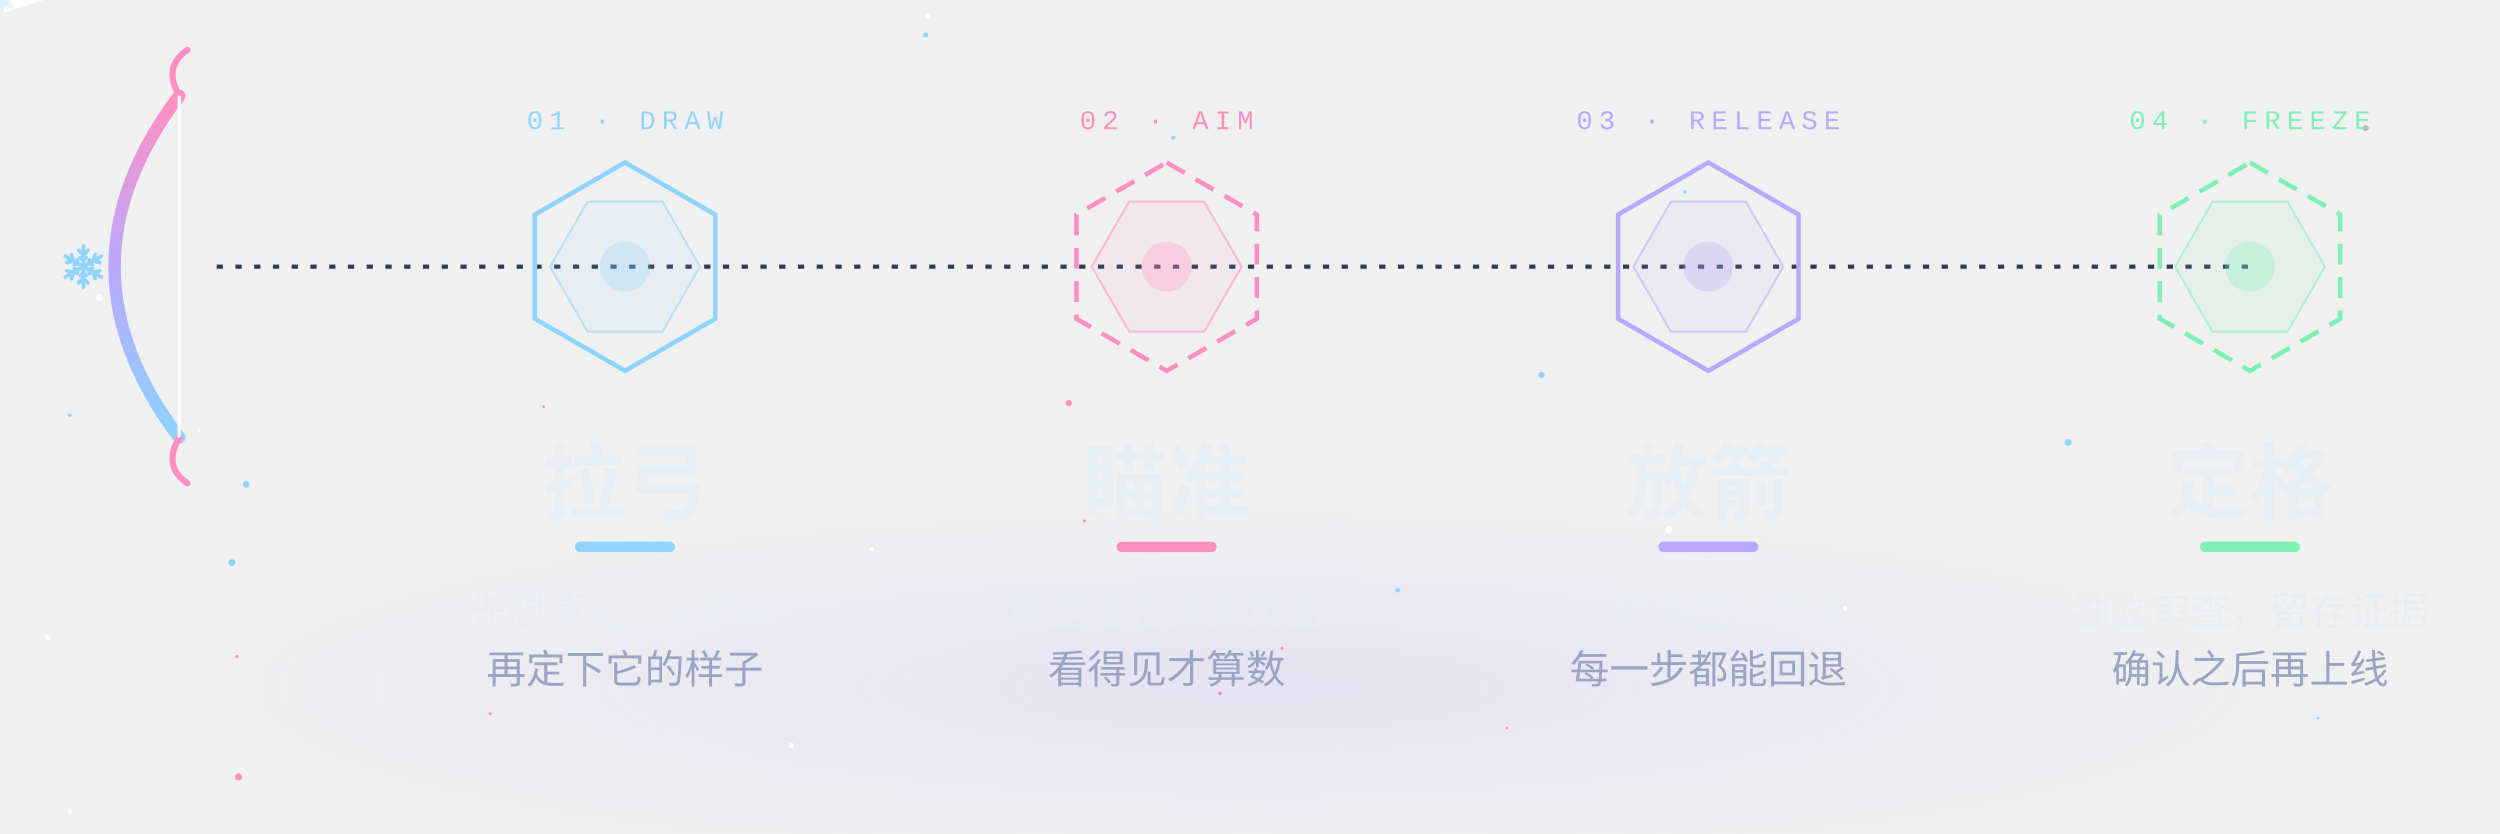
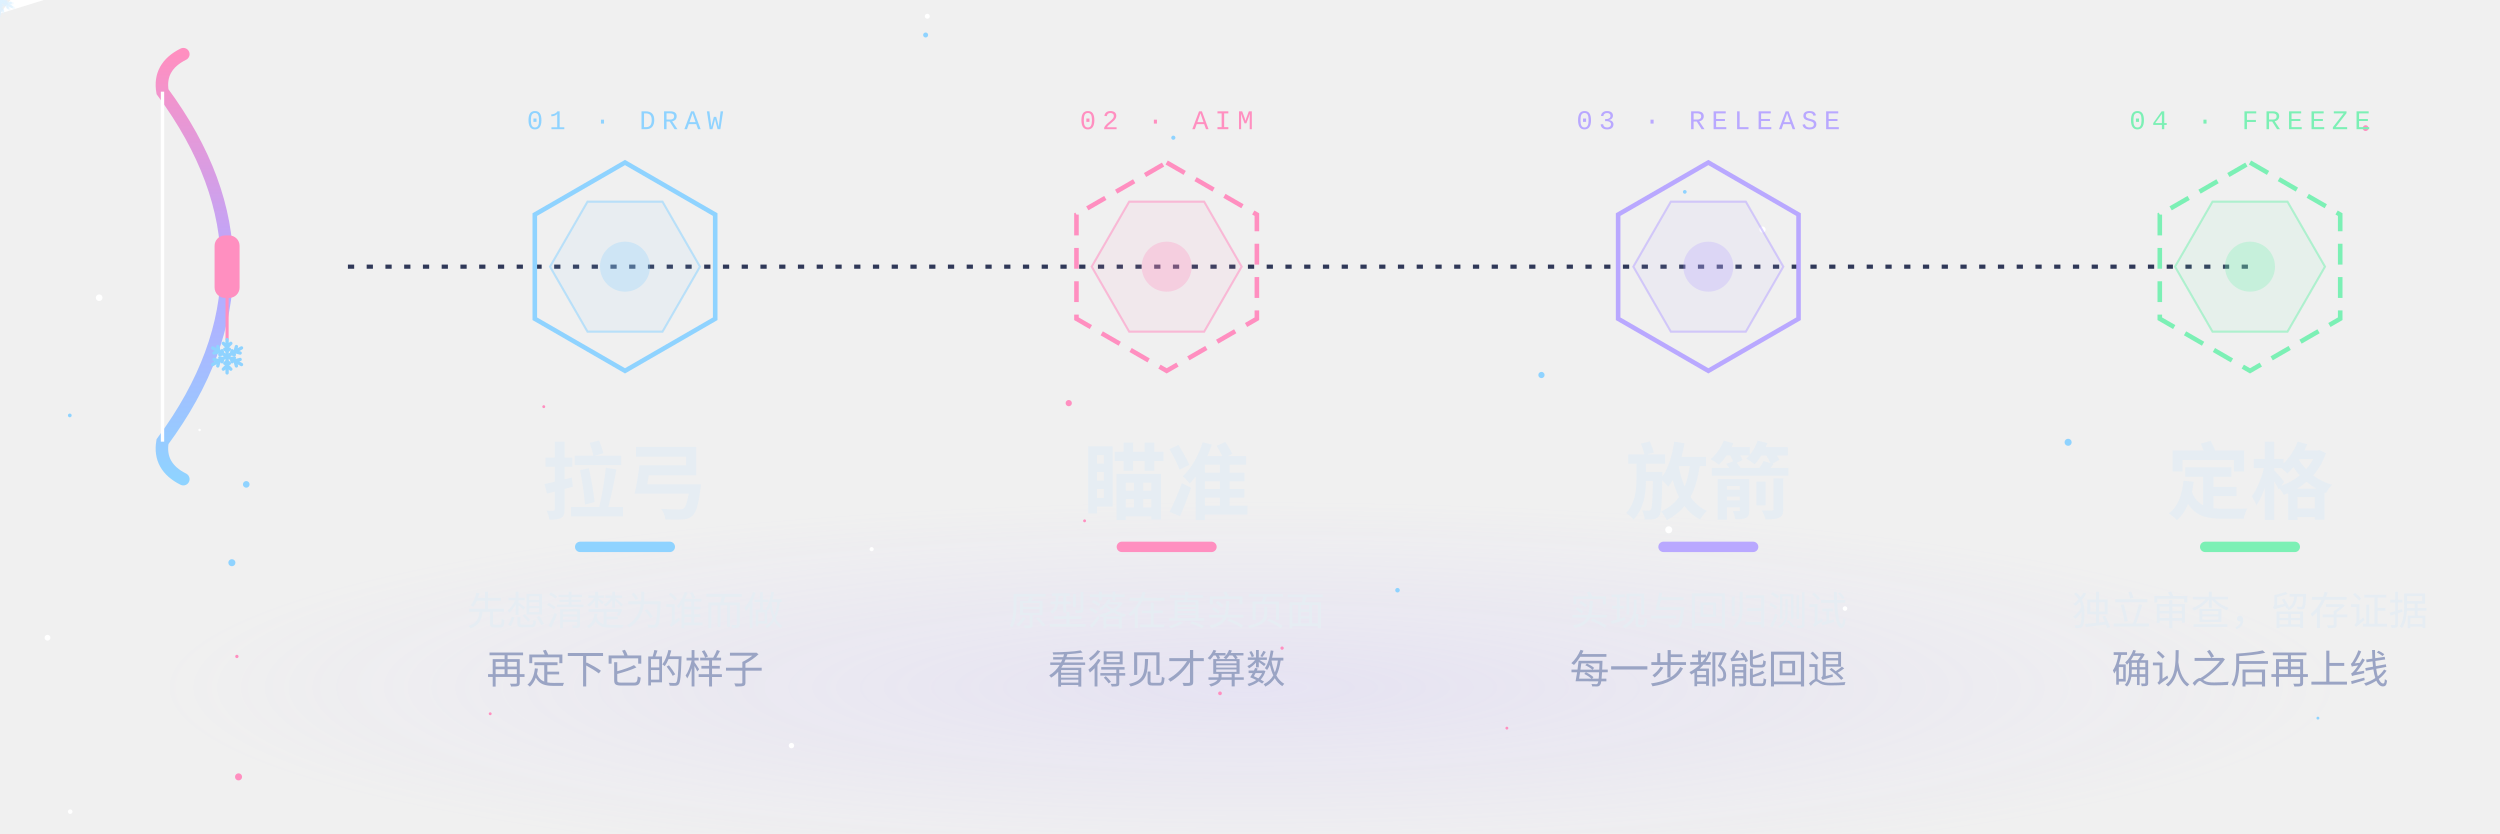
<svg xmlns="http://www.w3.org/2000/svg" viewBox="0 0 1200 400" width="1200" height="400" role="img" aria-labelledby="t d">
  <style>
  text{font-family:'Segoe UI','Helvetica Neue','PingFang SC','Microsoft YaHei','Noto Sans CJK SC',Arial,sans-serif}
  .m{font-family:ui-monospace,'SFMono-Regular','Cascadia Mono',Consolas,'Liberation Mono',monospace}
  @keyframes tw{0%,100%{opacity:.15;transform:scale(.55)}50%{opacity:1;transform:scale(1)}}
  @keyframes bob{50%{transform:translateY(-8px)}}
  @keyframes rise{0%{transform:translateY(14px);opacity:0}100%{transform:none;opacity:1}}
  @media (prefers-reduced-motion:reduce){*{animation:none!important}}
</style>
  <defs>
    <linearGradient id="brand" x1="0" y1="0" x2="1" y2="0">
      <stop offset="0" stop-color="#FF8FC0" />
      <stop offset="1" stop-color="#8FD3FF" />
    </linearGradient>
    <linearGradient id="prism" gradientUnits="userSpaceOnUse" x1="0" y1="0" x2="600" y2="0" spreadMethod="repeat">
      <stop offset="0" stop-color="#FF8FC0" />
      <stop offset="0.2" stop-color="#FFC6DF" />
      <stop offset="0.4" stop-color="#FFFFFF" />
      <stop offset="0.6" stop-color="#8FD3FF" />
      <stop offset="0.8" stop-color="#B9A8FF" />
      <stop offset="1" stop-color="#FF8FC0" />
      <animateTransform attributeName="gradientTransform" type="translate" from="0 0" to="600 0" dur="10s" repeatCount="indefinite" />
    </linearGradient>
    <linearGradient id="tail" x1="0" y1="0" x2="1" y2="0">
      <stop offset="0" stop-color="#8FD3FF" stop-opacity="0" />
      <stop offset=".7" stop-color="#8FD3FF" stop-opacity=".6" />
      <stop offset="1" stop-color="#FFFFFF" />
    </linearGradient>
    <linearGradient id="sheen" x1="0" y1="0" x2="1" y2="0">
      <stop offset="0" stop-color="#FFFFFF" stop-opacity="0" />
      <stop offset=".5" stop-color="#FFFFFF" stop-opacity=".16" />
      <stop offset="1" stop-color="#FFFFFF" stop-opacity="0" />
    </linearGradient>
    <linearGradient id="crys" x1="0" y1="0" x2="1" y2="1">
      <stop offset="0" stop-color="#FFFFFF" stop-opacity=".9" />
      <stop offset=".45" stop-color="#CDEBFF" stop-opacity=".65" />
      <stop offset="1" stop-color="#4FA8E8" stop-opacity=".3" />
    </linearGradient>
    <radialGradient id="blobP">
      <stop offset="0" stop-color="#FF8FC0" stop-opacity=".22" />
      <stop offset="1" stop-color="#FF8FC0" stop-opacity="0" />
    </radialGradient>
    <radialGradient id="blobI">
      <stop offset="0" stop-color="#8FD3FF" stop-opacity=".2" />
      <stop offset="1" stop-color="#8FD3FF" stop-opacity="0" />
    </radialGradient>
    <radialGradient id="blobL">
      <stop offset="0" stop-color="#B9A8FF" stop-opacity=".18" />
      <stop offset="1" stop-color="#B9A8FF" stop-opacity="0" />
    </radialGradient>
    <filter id="glow" x="-50%" y="-50%" width="200%" height="200%">
      <feGaussianBlur stdDeviation="2.2" result="b" />
      <feMerge>
        <feMergeNode in="b" />
        <feMergeNode in="SourceGraphic" />
      </feMerge>
    </filter>
    <filter id="soft" x="-50%" y="-50%" width="200%" height="200%">
      <feGaussianBlur stdDeviation="20" />
    </filter>
    <clipPath id="r">
      <rect width="1200" height="400" />
    </clipPath>
    <linearGradient id="bow" x1="0" y1="0" x2="0" y2="1">
      <stop offset="0" stop-color="#FF8FC0" />
      <stop offset=".5" stop-color="#B9A8FF" />
      <stop offset="1" stop-color="#8FD3FF" />
    </linearGradient>
  </defs>
  <g clip-path="url(#r)">
    <ellipse cx="600" cy="330" rx="520" ry="90" fill="url(#blobL)">
      <animate attributeName="rx" values="520;582.4;520" dur="16s" repeatCount="indefinite" />
    </ellipse>
    <circle cx="33.7" cy="389.6" r="1.1" fill="#FFFFFF">
      <animate attributeName="opacity" values=".08;.7;.08" dur="5.7s" begin="-1.7s" repeatCount="indefinite" />
    </circle>
    <circle cx="563.2" cy="66.1" r="1" fill="#8FD3FF">
      <animate attributeName="opacity" values=".08;.7;.08" dur="6.1s" begin="-1.7s" repeatCount="indefinite" />
    </circle>
    <circle cx="261" cy="195.2" r="0.7" fill="#FF8FC0">
      <animate attributeName="opacity" values=".08;.7;.08" dur="7s" begin="-3.8s" repeatCount="indefinite" />
    </circle>
    <circle cx="47.6" cy="142.9" r="1.6" fill="#FFFFFF">
      <animate attributeName="opacity" values=".08;.7;.08" dur="6.2s" begin="-5s" repeatCount="indefinite" />
    </circle>
    <circle cx="33.5" cy="199.4" r="0.9" fill="#8FD3FF">
      <animate attributeName="opacity" values=".08;.7;.08" dur="4.9s" begin="-2.5s" repeatCount="indefinite" />
    </circle>
    <circle cx="114.5" cy="372.9" r="1.7" fill="#FF8FC0">
      <animate attributeName="opacity" values=".08;.7;.08" dur="6.3s" begin="-4.5s" repeatCount="indefinite" />
    </circle>
    <circle cx="801" cy="254.3" r="1.7" fill="#FFFFFF">
      <animate attributeName="opacity" values=".08;.7;.08" dur="3.5s" begin="-2.7s" repeatCount="indefinite" />
    </circle>
    <circle cx="808.7" cy="92.1" r="0.9" fill="#8FD3FF">
      <animate attributeName="opacity" values=".08;.7;.08" dur="6.7s" begin="-6.4s" repeatCount="indefinite" />
    </circle>
    <circle cx="520.6" cy="250" r="0.7" fill="#FF8FC0">
      <animate attributeName="opacity" values=".08;.7;.08" dur="6.5s" begin="-6.2s" repeatCount="indefinite" />
    </circle>
    <circle cx="379.9" cy="357.9" r="1.3" fill="#FFFFFF">
      <animate attributeName="opacity" values=".08;.7;.08" dur="5s" begin="-4.8s" repeatCount="indefinite" />
    </circle>
    <circle cx="992.7" cy="212.3" r="1.7" fill="#8FD3FF">
      <animate attributeName="opacity" values=".08;.7;.08" dur="6.1s" begin="-3.8s" repeatCount="indefinite" />
    </circle>
    <circle cx="235.3" cy="342.6" r="0.7" fill="#FF8FC0">
      <animate attributeName="opacity" values=".08;.7;.08" dur="4.4s" begin="-2.8s" repeatCount="indefinite" />
    </circle>
    <circle cx="22.8" cy="306.1" r="1.4" fill="#FFFFFF">
      <animate attributeName="opacity" values=".08;.7;.08" dur="5.9s" begin="-4.4s" repeatCount="indefinite" />
    </circle>
    <circle cx="118.2" cy="232.5" r="1.6" fill="#8FD3FF">
      <animate attributeName="opacity" values=".08;.7;.08" dur="3s" begin="-1s" repeatCount="indefinite" />
    </circle>
    <circle cx="513" cy="193.5" r="1.5" fill="#FF8FC0">
      <animate attributeName="opacity" values=".08;.7;.08" dur="5s" begin="-1.9s" repeatCount="indefinite" />
    </circle>
    <circle cx="885.6" cy="292.1" r="1.1" fill="#FFFFFF">
      <animate attributeName="opacity" values=".08;.7;.08" dur="5.8s" begin="-5.3s" repeatCount="indefinite" />
    </circle>
    <circle cx="444.3" cy="16.8" r="1.2" fill="#8FD3FF">
      <animate attributeName="opacity" values=".08;.7;.08" dur="6.8s" begin="-6.3s" repeatCount="indefinite" />
    </circle>
    <circle cx="585.6" cy="332.8" r="0.9" fill="#FF8FC0">
      <animate attributeName="opacity" values=".08;.7;.08" dur="4.7s" begin="-1.9s" repeatCount="indefinite" />
    </circle>
    <circle cx="95.8" cy="206.4" r="0.6" fill="#FFFFFF">
      <animate attributeName="opacity" values=".08;.7;.08" dur="4.3s" begin="-1s" repeatCount="indefinite" />
    </circle>
    <circle cx="670.8" cy="283.3" r="1.1" fill="#8FD3FF">
      <animate attributeName="opacity" values=".08;.7;.08" dur="5s" begin="-1.1s" repeatCount="indefinite" />
    </circle>
    <circle cx="1135.5" cy="61.5" r="1.4" fill="#FF8FC0">
      <animate attributeName="opacity" values=".08;.7;.08" dur="3.6s" begin="-3.3s" repeatCount="indefinite" />
    </circle>
    <circle cx="445.1" cy="7.8" r="1.2" fill="#FFFFFF">
      <animate attributeName="opacity" values=".08;.7;.08" dur="5.4s" begin="-5.4s" repeatCount="indefinite" />
    </circle>
    <circle cx="739.9" cy="180" r="1.5" fill="#8FD3FF">
      <animate attributeName="opacity" values=".08;.7;.08" dur="3.9s" begin="-0.2s" repeatCount="indefinite" />
    </circle>
    <circle cx="615.4" cy="311.1" r="0.8" fill="#FF8FC0">
      <animate attributeName="opacity" values=".08;.7;.08" dur="5.1s" begin="-2.9s" repeatCount="indefinite" />
    </circle>
    <circle cx="418.4" cy="263.6" r="1" fill="#FFFFFF">
      <animate attributeName="opacity" values=".08;.7;.08" dur="6.1s" begin="-0.8s" repeatCount="indefinite" />
    </circle>
    <circle cx="111.3" cy="270.1" r="1.7" fill="#8FD3FF">
      <animate attributeName="opacity" values=".08;.7;.08" dur="6.2s" begin="-1.7s" repeatCount="indefinite" />
    </circle>
    <circle cx="113.7" cy="315.1" r="0.8" fill="#FF8FC0">
      <animate attributeName="opacity" values=".08;.7;.08" dur="5s" begin="-0.9s" repeatCount="indefinite" />
    </circle>
    <circle cx="846" cy="110.2" r="1.5" fill="#FFFFFF">
      <animate attributeName="opacity" values=".08;.7;.08" dur="4s" begin="-0.4s" repeatCount="indefinite" />
    </circle>
    <circle cx="1112.6" cy="344.7" r="0.7" fill="#8FD3FF">
      <animate attributeName="opacity" values=".08;.7;.08" dur="6.6s" begin="-3.6s" repeatCount="indefinite" />
    </circle>
    <circle cx="723.3" cy="349.5" r="0.7" fill="#FF8FC0">
      <animate attributeName="opacity" values=".08;.7;.08" dur="6.7s" begin="-6.3s" repeatCount="indefinite" />
    </circle>
-     <path d="M104 128H1080" stroke="#2F3858" stroke-width="2" stroke-dasharray="3 6" />
-     <path d="M104 128H1080" stroke="url(#brand)" stroke-width="3.5" stroke-dasharray="976" stroke-dashoffset="976">
-       <animate attributeName="stroke-dashoffset" values="976;976;0;0;976" keyTimes="0;0.16;0.56;.94;1" dur="7s" repeatCount="indefinite" />
+     <path d="M167 128H1080" stroke="#2F3858" stroke-width="2" stroke-dasharray="3 6" />
+     <path d="M167 128H1080" stroke="url(#brand)" stroke-width="3.5" stroke-dasharray="913" stroke-dashoffset="913">
+       <animate attributeName="stroke-dashoffset" values="913;913;0;0;913" keyTimes="0;0.18;0.56;.94;1" dur="7s" repeatCount="indefinite" />
      <animate attributeName="opacity" values="1;1;1;0;0" keyTimes="0;.6;.88;.94;1" dur="7s" repeatCount="indefinite" />
    </path>
    <g transform="translate(300 128)">
      <g>
        <animateTransform attributeName="transform" type="rotate" from="0 0 0" to="360 0 0" dur="22s" repeatCount="indefinite" />
        <polygon points="0,-50 43.3,-25 43.3,25 0,50 -43.3,25 -43.3,-25" fill="none" stroke="#8FD3FF" stroke-width="2.2" stroke-dasharray="none" />
      </g>
-       <polygon points="18,-31.2 36,0 18,31.2 -18,31.2 -36,0 -18,-31.2" fill="#8FD3FF" fill-opacity=".08" stroke="#8FD3FF" stroke-opacity=".55" />
+       <polygon points="0,-50 43.3,-25 43.3,25 0,50 -43.3,25 -43.3,-25" fill="none" stroke="#FFFFFF" stroke-width="2.6" opacity="0">
+         <animate attributeName="opacity" values="0;0;.9;0;0" keyTimes="0;0.236;0.25;0.37;1" dur="7s" repeatCount="indefinite" />
+       </polygon>
+       <polygon points="18,-31.2 36,0 18,31.2 -18,31.2 -36,0 -18,-31.2" fill="#8FD3FF" fill-opacity=".08" stroke="#8FD3FF" stroke-opacity=".55">
+         <animate attributeName="fill-opacity" values=".08;.08;.4;.16;.08" keyTimes="0;0.236;0.25;.92;1" dur="7s" repeatCount="indefinite" />
+       </polygon>
      <circle r="12" fill="#8FD3FF" opacity=".3">
-         <animate attributeName="opacity" values=".3;.3;.9;.5;.3" keyTimes="0;0.235;0.25;.92;1" dur="7s" repeatCount="indefinite" />
-         <animate attributeName="r" values="12;12;20;14;12" keyTimes="0;0.235;0.25;.92;1" dur="7s" repeatCount="indefinite" />
+         <animate attributeName="opacity" values=".3;.3;.95;.55;.3" keyTimes="0;0.236;0.25;.92;1" dur="7s" repeatCount="indefinite" />
+         <animate attributeName="r" values="12;12;20;14;12" keyTimes="0;0.236;0.25;.92;1" dur="7s" repeatCount="indefinite" />
      </circle>
      <g opacity="0">
-         <animate attributeName="opacity" values="0;0;.9;0;0" keyTimes="0;0.235;0.25;0.36;1" dur="7s" repeatCount="indefinite" />
+         <animate attributeName="opacity" values="0;0;1;0;0" keyTimes="0;0.236;0.25;0.37;1" dur="7s" repeatCount="indefinite" />
+         <g>
+           <animateTransform attributeName="transform" type="scale" values="1;1;1;2.4;2.4" keyTimes="0;0.236;0.25;0.37;1" dur="7s" repeatCount="indefinite" />
+           <path transform="rotate(22.5)" d="M0 -16V-24" stroke="#8FD3FF" stroke-width="2.4" stroke-linecap="round" />
+           <path transform="rotate(67.5)" d="M0 -16V-24" stroke="#FFFFFF" stroke-width="2.4" stroke-linecap="round" />
+           <path transform="rotate(112.5)" d="M0 -16V-24" stroke="#8FD3FF" stroke-width="2.4" stroke-linecap="round" />
+           <path transform="rotate(157.5)" d="M0 -16V-24" stroke="#FFFFFF" stroke-width="2.4" stroke-linecap="round" />
+           <path transform="rotate(202.5)" d="M0 -16V-24" stroke="#8FD3FF" stroke-width="2.4" stroke-linecap="round" />
+           <path transform="rotate(247.5)" d="M0 -16V-24" stroke="#FFFFFF" stroke-width="2.4" stroke-linecap="round" />
+           <path transform="rotate(292.5)" d="M0 -16V-24" stroke="#8FD3FF" stroke-width="2.4" stroke-linecap="round" />
+           <path transform="rotate(337.5)" d="M0 -16V-24" stroke="#FFFFFF" stroke-width="2.4" stroke-linecap="round" />
+         </g>
+       </g>
+       <g opacity="0">
+         <animate attributeName="opacity" values="0;0;.9;0;0" keyTimes="0;0.236;0.25;0.37;1" dur="7s" repeatCount="indefinite" />
        <circle r="10" fill="none" stroke="#8FD3FF" stroke-width="2">
-           <animate attributeName="r" values="10;10;64;64" keyTimes="0;0.24;0.36;1" dur="7s" repeatCount="indefinite" />
+           <animate attributeName="r" values="10;10;10;66;66" keyTimes="0;0.236;0.25;0.37;1" dur="7s" repeatCount="indefinite" />
        </circle>
      </g>
      <text y="-66" text-anchor="middle" class="m" font-size="13" fill="#8FD3FF" letter-spacing="3">01 · DRAW</text>
      <text y="118" text-anchor="middle" font-size="40" font-weight="900" fill="#E6EDF3">拉弓</text>
      <rect x="-24" y="132" width="48" height="5" rx="2.5" fill="#8FD3FF" />
      <text y="172" text-anchor="middle" font-size="19" fill="#E6EDF3">先想清楚为谁而做</text>
      <text y="200" text-anchor="middle" font-size="19" fill="#9AA4C4">再定下它的样子</text>
    </g>
    <g transform="translate(560 128)">
      <g>
        <animateTransform attributeName="transform" type="rotate" from="0 0 0" to="-360 0 0" dur="26s" repeatCount="indefinite" />
        <polygon points="0,-50 43.3,-25 43.3,25 0,50 -43.3,25 -43.3,-25" fill="none" stroke="#FF8FC0" stroke-width="2.2" stroke-dasharray="10 6" />
      </g>
-       <polygon points="18,-31.2 36,0 18,31.2 -18,31.2 -36,0 -18,-31.2" fill="#FF8FC0" fill-opacity=".08" stroke="#FF8FC0" stroke-opacity=".55" />
+       <polygon points="0,-50 43.3,-25 43.3,25 0,50 -43.3,25 -43.3,-25" fill="none" stroke="#FFFFFF" stroke-width="2.6" opacity="0">
+         <animate attributeName="opacity" values="0;0;.9;0;0" keyTimes="0;0.343;0.357;0.477;1" dur="7s" repeatCount="indefinite" />
+       </polygon>
+       <polygon points="18,-31.2 36,0 18,31.2 -18,31.2 -36,0 -18,-31.2" fill="#FF8FC0" fill-opacity=".08" stroke="#FF8FC0" stroke-opacity=".55">
+         <animate attributeName="fill-opacity" values=".08;.08;.4;.16;.08" keyTimes="0;0.343;0.357;.92;1" dur="7s" repeatCount="indefinite" />
+       </polygon>
      <circle r="12" fill="#FF8FC0" opacity=".3">
-         <animate attributeName="opacity" values=".3;.3;.9;.5;.3" keyTimes="0;0.342;0.357;.92;1" dur="7s" repeatCount="indefinite" />
-         <animate attributeName="r" values="12;12;20;14;12" keyTimes="0;0.342;0.357;.92;1" dur="7s" repeatCount="indefinite" />
+         <animate attributeName="opacity" values=".3;.3;.95;.55;.3" keyTimes="0;0.343;0.357;.92;1" dur="7s" repeatCount="indefinite" />
+         <animate attributeName="r" values="12;12;20;14;12" keyTimes="0;0.343;0.357;.92;1" dur="7s" repeatCount="indefinite" />
      </circle>
      <g opacity="0">
-         <animate attributeName="opacity" values="0;0;.9;0;0" keyTimes="0;0.342;0.357;0.467;1" dur="7s" repeatCount="indefinite" />
+         <animate attributeName="opacity" values="0;0;1;0;0" keyTimes="0;0.343;0.357;0.477;1" dur="7s" repeatCount="indefinite" />
+         <g>
+           <animateTransform attributeName="transform" type="scale" values="1;1;1;2.4;2.4" keyTimes="0;0.343;0.357;0.477;1" dur="7s" repeatCount="indefinite" />
+           <path transform="rotate(22.5)" d="M0 -16V-24" stroke="#FF8FC0" stroke-width="2.4" stroke-linecap="round" />
+           <path transform="rotate(67.5)" d="M0 -16V-24" stroke="#FFFFFF" stroke-width="2.4" stroke-linecap="round" />
+           <path transform="rotate(112.5)" d="M0 -16V-24" stroke="#FF8FC0" stroke-width="2.4" stroke-linecap="round" />
+           <path transform="rotate(157.5)" d="M0 -16V-24" stroke="#FFFFFF" stroke-width="2.4" stroke-linecap="round" />
+           <path transform="rotate(202.5)" d="M0 -16V-24" stroke="#FF8FC0" stroke-width="2.4" stroke-linecap="round" />
+           <path transform="rotate(247.5)" d="M0 -16V-24" stroke="#FFFFFF" stroke-width="2.4" stroke-linecap="round" />
+           <path transform="rotate(292.5)" d="M0 -16V-24" stroke="#FF8FC0" stroke-width="2.4" stroke-linecap="round" />
+           <path transform="rotate(337.5)" d="M0 -16V-24" stroke="#FFFFFF" stroke-width="2.4" stroke-linecap="round" />
+         </g>
+       </g>
+       <g opacity="0">
+         <animate attributeName="opacity" values="0;0;.9;0;0" keyTimes="0;0.343;0.357;0.477;1" dur="7s" repeatCount="indefinite" />
        <circle r="10" fill="none" stroke="#FF8FC0" stroke-width="2">
-           <animate attributeName="r" values="10;10;64;64" keyTimes="0;0.347;0.467;1" dur="7s" repeatCount="indefinite" />
+           <animate attributeName="r" values="10;10;10;66;66" keyTimes="0;0.343;0.357;0.477;1" dur="7s" repeatCount="indefinite" />
        </circle>
      </g>
      <text y="-66" text-anchor="middle" class="m" font-size="13" fill="#FF8FC0" letter-spacing="3">02 · AIM</text>
      <text y="118" text-anchor="middle" font-size="40" font-weight="900" fill="#E6EDF3">瞄准</text>
      <rect x="-24" y="132" width="48" height="5" rx="2.5" fill="#FF8FC0" />
      <text y="172" text-anchor="middle" font-size="19" fill="#E6EDF3">原型落在真实页面</text>
      <text y="200" text-anchor="middle" font-size="19" fill="#9AA4C4">看得见才算数</text>
    </g>
    <g transform="translate(820 128)">
      <g>
        <animateTransform attributeName="transform" type="rotate" from="0 0 0" to="360 0 0" dur="30s" repeatCount="indefinite" />
        <polygon points="0,-50 43.3,-25 43.3,25 0,50 -43.3,25 -43.3,-25" fill="none" stroke="#B9A8FF" stroke-width="2.2" stroke-dasharray="none" />
      </g>
-       <polygon points="18,-31.2 36,0 18,31.2 -18,31.2 -36,0 -18,-31.2" fill="#B9A8FF" fill-opacity=".08" stroke="#B9A8FF" stroke-opacity=".55" />
+       <polygon points="0,-50 43.3,-25 43.3,25 0,50 -43.3,25 -43.3,-25" fill="none" stroke="#FFFFFF" stroke-width="2.6" opacity="0">
+         <animate attributeName="opacity" values="0;0;.9;0;0" keyTimes="0;0.449;0.463;0.583;1" dur="7s" repeatCount="indefinite" />
+       </polygon>
+       <polygon points="18,-31.2 36,0 18,31.2 -18,31.2 -36,0 -18,-31.2" fill="#B9A8FF" fill-opacity=".08" stroke="#B9A8FF" stroke-opacity=".55">
+         <animate attributeName="fill-opacity" values=".08;.08;.4;.16;.08" keyTimes="0;0.449;0.463;.92;1" dur="7s" repeatCount="indefinite" />
+       </polygon>
      <circle r="12" fill="#B9A8FF" opacity=".3">
-         <animate attributeName="opacity" values=".3;.3;.9;.5;.3" keyTimes="0;0.448;0.463;.92;1" dur="7s" repeatCount="indefinite" />
-         <animate attributeName="r" values="12;12;20;14;12" keyTimes="0;0.448;0.463;.92;1" dur="7s" repeatCount="indefinite" />
+         <animate attributeName="opacity" values=".3;.3;.95;.55;.3" keyTimes="0;0.449;0.463;.92;1" dur="7s" repeatCount="indefinite" />
+         <animate attributeName="r" values="12;12;20;14;12" keyTimes="0;0.449;0.463;.92;1" dur="7s" repeatCount="indefinite" />
      </circle>
      <g opacity="0">
-         <animate attributeName="opacity" values="0;0;.9;0;0" keyTimes="0;0.448;0.463;0.573;1" dur="7s" repeatCount="indefinite" />
+         <animate attributeName="opacity" values="0;0;1;0;0" keyTimes="0;0.449;0.463;0.583;1" dur="7s" repeatCount="indefinite" />
+         <g>
+           <animateTransform attributeName="transform" type="scale" values="1;1;1;2.4;2.4" keyTimes="0;0.449;0.463;0.583;1" dur="7s" repeatCount="indefinite" />
+           <path transform="rotate(22.5)" d="M0 -16V-24" stroke="#B9A8FF" stroke-width="2.4" stroke-linecap="round" />
+           <path transform="rotate(67.5)" d="M0 -16V-24" stroke="#FFFFFF" stroke-width="2.4" stroke-linecap="round" />
+           <path transform="rotate(112.5)" d="M0 -16V-24" stroke="#B9A8FF" stroke-width="2.4" stroke-linecap="round" />
+           <path transform="rotate(157.5)" d="M0 -16V-24" stroke="#FFFFFF" stroke-width="2.4" stroke-linecap="round" />
+           <path transform="rotate(202.5)" d="M0 -16V-24" stroke="#B9A8FF" stroke-width="2.4" stroke-linecap="round" />
+           <path transform="rotate(247.5)" d="M0 -16V-24" stroke="#FFFFFF" stroke-width="2.4" stroke-linecap="round" />
+           <path transform="rotate(292.5)" d="M0 -16V-24" stroke="#B9A8FF" stroke-width="2.4" stroke-linecap="round" />
+           <path transform="rotate(337.5)" d="M0 -16V-24" stroke="#FFFFFF" stroke-width="2.4" stroke-linecap="round" />
+         </g>
+       </g>
+       <g opacity="0">
+         <animate attributeName="opacity" values="0;0;.9;0;0" keyTimes="0;0.449;0.463;0.583;1" dur="7s" repeatCount="indefinite" />
        <circle r="10" fill="none" stroke="#B9A8FF" stroke-width="2">
-           <animate attributeName="r" values="10;10;64;64" keyTimes="0;0.453;0.573;1" dur="7s" repeatCount="indefinite" />
+           <animate attributeName="r" values="10;10;10;66;66" keyTimes="0;0.449;0.463;0.583;1" dur="7s" repeatCount="indefinite" />
        </circle>
      </g>
      <text y="-66" text-anchor="middle" class="m" font-size="13" fill="#B9A8FF" letter-spacing="3">03 · RELEASE</text>
      <text y="118" text-anchor="middle" font-size="40" font-weight="900" fill="#E6EDF3">放箭</text>
      <rect x="-24" y="132" width="48" height="5" rx="2.5" fill="#B9A8FF" />
      <text y="172" text-anchor="middle" font-size="19" fill="#E6EDF3">实现与回归测试</text>
      <text y="200" text-anchor="middle" font-size="19" fill="#9AA4C4">每一步都能回退</text>
    </g>
    <g transform="translate(1080 128)">
      <g>
        <animateTransform attributeName="transform" type="rotate" from="0 0 0" to="-360 0 0" dur="34s" repeatCount="indefinite" />
        <polygon points="0,-50 43.3,-25 43.3,25 0,50 -43.3,25 -43.3,-25" fill="none" stroke="#7CF0B5" stroke-width="2.2" stroke-dasharray="10 6" />
      </g>
-       <polygon points="18,-31.2 36,0 18,31.2 -18,31.2 -36,0 -18,-31.2" fill="#7CF0B5" fill-opacity=".08" stroke="#7CF0B5" stroke-opacity=".55" />
+       <polygon points="0,-50 43.3,-25 43.3,25 0,50 -43.3,25 -43.3,-25" fill="none" stroke="#FFFFFF" stroke-width="2.6" opacity="0">
+         <animate attributeName="opacity" values="0;0;.9;0;0" keyTimes="0;0.556;0.57;0.69;1" dur="7s" repeatCount="indefinite" />
+       </polygon>
+       <polygon points="18,-31.2 36,0 18,31.2 -18,31.2 -36,0 -18,-31.2" fill="#7CF0B5" fill-opacity=".08" stroke="#7CF0B5" stroke-opacity=".55">
+         <animate attributeName="fill-opacity" values=".08;.08;.4;.16;.08" keyTimes="0;0.556;0.57;.92;1" dur="7s" repeatCount="indefinite" />
+       </polygon>
      <circle r="12" fill="#7CF0B5" opacity=".3">
-         <animate attributeName="opacity" values=".3;.3;.9;.5;.3" keyTimes="0;0.555;0.57;.92;1" dur="7s" repeatCount="indefinite" />
-         <animate attributeName="r" values="12;12;20;14;12" keyTimes="0;0.555;0.57;.92;1" dur="7s" repeatCount="indefinite" />
+         <animate attributeName="opacity" values=".3;.3;.95;.55;.3" keyTimes="0;0.556;0.57;.92;1" dur="7s" repeatCount="indefinite" />
+         <animate attributeName="r" values="12;12;20;14;12" keyTimes="0;0.556;0.57;.92;1" dur="7s" repeatCount="indefinite" />
      </circle>
      <g opacity="0">
-         <animate attributeName="opacity" values="0;0;.9;0;0" keyTimes="0;0.555;0.57;0.68;1" dur="7s" repeatCount="indefinite" />
+         <animate attributeName="opacity" values="0;0;1;0;0" keyTimes="0;0.556;0.57;0.69;1" dur="7s" repeatCount="indefinite" />
+         <g>
+           <animateTransform attributeName="transform" type="scale" values="1;1;1;2.4;2.4" keyTimes="0;0.556;0.57;0.69;1" dur="7s" repeatCount="indefinite" />
+           <path transform="rotate(22.5)" d="M0 -16V-24" stroke="#7CF0B5" stroke-width="2.4" stroke-linecap="round" />
+           <path transform="rotate(67.5)" d="M0 -16V-24" stroke="#FFFFFF" stroke-width="2.4" stroke-linecap="round" />
+           <path transform="rotate(112.5)" d="M0 -16V-24" stroke="#7CF0B5" stroke-width="2.4" stroke-linecap="round" />
+           <path transform="rotate(157.5)" d="M0 -16V-24" stroke="#FFFFFF" stroke-width="2.4" stroke-linecap="round" />
+           <path transform="rotate(202.5)" d="M0 -16V-24" stroke="#7CF0B5" stroke-width="2.4" stroke-linecap="round" />
+           <path transform="rotate(247.5)" d="M0 -16V-24" stroke="#FFFFFF" stroke-width="2.4" stroke-linecap="round" />
+           <path transform="rotate(292.5)" d="M0 -16V-24" stroke="#7CF0B5" stroke-width="2.4" stroke-linecap="round" />
+           <path transform="rotate(337.5)" d="M0 -16V-24" stroke="#FFFFFF" stroke-width="2.4" stroke-linecap="round" />
+         </g>
+       </g>
+       <g opacity="0">
+         <animate attributeName="opacity" values="0;0;.9;0;0" keyTimes="0;0.556;0.57;0.69;1" dur="7s" repeatCount="indefinite" />
        <circle r="10" fill="none" stroke="#7CF0B5" stroke-width="2">
-           <animate attributeName="r" values="10;10;64;64" keyTimes="0;0.56;0.68;1" dur="7s" repeatCount="indefinite" />
+           <animate attributeName="r" values="10;10;10;66;66" keyTimes="0;0.556;0.57;0.69;1" dur="7s" repeatCount="indefinite" />
        </circle>
      </g>
      <text y="-66" text-anchor="middle" class="m" font-size="13" fill="#7CF0B5" letter-spacing="3">04 · FREEZE</text>
      <text y="118" text-anchor="middle" font-size="40" font-weight="900" fill="#E6EDF3">定格</text>
      <rect x="-24" y="132" width="48" height="5" rx="2.5" fill="#7CF0B5" />
      <text y="172" text-anchor="middle" font-size="19" fill="#E6EDF3">独立审查，留存证据</text>
      <text y="200" text-anchor="middle" font-size="19" fill="#9AA4C4">确认之后再上线</text>
    </g>
+     <path d="M88 26q-12 6 -10 18Q140 128 78 212q-2 12 10 18" fill="none" stroke="url(#bow)" stroke-width="6" stroke-linecap="round">
+       <animate attributeName="d" values="M88 26q-12 6 -10 18Q140 128 78 212q-2 12 10 18;M88 26q-12 6 -10 18Q140 128 78 212q-2 12 10 18;M80 30q-12 6 -10 18Q148 128 70 208q-2 12 10 18;M80 30q-12 6 -10 18Q148 128 70 208q-2 12 10 18;M90 25q-12 6 -10 18Q137 128 80 213q-2 12 10 18;M87 26q-12 6 -10 18Q141 128 77 212q-2 12 10 18;M89 26q-12 6 -10 18Q139 128 79 212q-2 12 10 18;M88 26q-12 6 -10 18Q140 128 78 212q-2 12 10 18;M88 26q-12 6 -10 18Q140 128 78 212q-2 12 10 18;M88 26q-12 6 -10 18Q140 128 78 212q-2 12 10 18" keyTimes="0;.04;.14;.18;.195;.21;.225;.24;.26;1" dur="7s" repeatCount="indefinite" />
+     </path>
+     <path d="M78 44L78 128L78 212" fill="none" stroke="#FFFFFF" stroke-width="1.6" stroke-linejoin="round">
+       <animate attributeName="d" values="M78 44L78 128L78 212;M78 44L78 128L78 212;M70 48L26 128L70 208;M70 48L26 128L70 208;M80 43L94 128L80 213;M77 44L66 128L77 212;M79 44L86 128L79 212;M78 44L74 128L78 212;M78 44L78 128L78 212;M78 44L78 128L78 212" keyTimes="0;.04;.14;.18;.195;.21;.225;.24;.26;1" dur="7s" repeatCount="indefinite" />
+     </path>
+     <rect x="103" y="113" width="12" height="30" rx="5" fill="#FF8FC0" />
+     <g transform="translate(109 143)">
+       <g>
+         <animateTransform attributeName="transform" type="rotate" values="0;0;-14;10;-6;0;0" keyTimes="0;0.18;0.21;0.25;0.29;0.33;1" dur="7s" repeatCount="indefinite" />
+         <path d="M0 0V20" stroke="#FF8FC0" stroke-width="1.5" />
+         <g transform="translate(0 28)" stroke="#8FD3FF" stroke-width="1.6" stroke-linecap="round" fill="none">
+           <path transform="rotate(0)" d="M0 0V-8M0 -4.4L1.8 -6.2M0 -4.4L-1.8 -6.2M0 -2.4L1.1 -3.4M0 -2.4L-1.1 -3.4" />
+           <path transform="rotate(60)" d="M0 0V-8M0 -4.4L1.8 -6.2M0 -4.4L-1.8 -6.2M0 -2.4L1.1 -3.4M0 -2.4L-1.1 -3.4" />
+           <path transform="rotate(120)" d="M0 0V-8M0 -4.4L1.8 -6.2M0 -4.4L-1.8 -6.2M0 -2.4L1.1 -3.4M0 -2.4L-1.1 -3.4" />
+           <path transform="rotate(180)" d="M0 0V-8M0 -4.4L1.8 -6.2M0 -4.4L-1.8 -6.2M0 -2.4L1.1 -3.4M0 -2.4L-1.1 -3.4" />
+           <path transform="rotate(240)" d="M0 0V-8M0 -4.4L1.8 -6.2M0 -4.4L-1.8 -6.2M0 -2.4L1.1 -3.4M0 -2.4L-1.1 -3.4" />
+           <path transform="rotate(300)" d="M0 0V-8M0 -4.4L1.8 -6.2M0 -4.4L-1.8 -6.2M0 -2.4L1.1 -3.4M0 -2.4L-1.1 -3.4" />
+         </g>
+       </g>
+     </g>
+     <circle cx="167" cy="128" r="0" fill="#8FD3FF" opacity=".35">
+       <animate attributeName="r" values="0;0;14;0;0" keyTimes="0;.08;.175;.185;1" dur="7s" repeatCount="indefinite" />
+     </circle>
+     <g opacity="0">
+       <animate attributeName="opacity" values="0;0;1;1;0;0" keyTimes="0;0.05;0.08;.165;.18;1" dur="7s" repeatCount="indefinite" />
+       <animateTransform attributeName="transform" type="translate" values="141 106;141 106;167 128;167 128" keyTimes="0;0.05;.17;1" dur="7s" repeatCount="indefinite" />
+       <path d="M0 -5Q0 0 5 0Q0 0 0 5Q0 0 -5 0Q0 0 0 -5Z" fill="#8FD3FF" />
+     </g>
+     <g opacity="0">
+       <animate attributeName="opacity" values="0;0;1;1;0;0" keyTimes="0;0.065;0.095;.165;.18;1" dur="7s" repeatCount="indefinite" />
+       <animateTransform attributeName="transform" type="translate" values="191 102;191 102;167 128;167 128" keyTimes="0;0.065;.17;1" dur="7s" repeatCount="indefinite" />
+       <path d="M0 -5Q0 0 5 0Q0 0 0 5Q0 0 -5 0Q0 0 0 -5Z" fill="#FF8FC0" />
+     </g>
+     <g opacity="0">
+       <animate attributeName="opacity" values="0;0;1;1;0;0" keyTimes="0;0.08;0.11;.165;.18;1" dur="7s" repeatCount="indefinite" />
+       <animateTransform attributeName="transform" type="translate" values="197 148;197 148;167 128;167 128" keyTimes="0;0.08;.17;1" dur="7s" repeatCount="indefinite" />
+       <path d="M0 -5Q0 0 5 0Q0 0 0 5Q0 0 -5 0Q0 0 0 -5Z" fill="#8FD3FF" />
+     </g>
+     <g opacity="0">
+       <animate attributeName="opacity" values="0;0;1;1;0;0" keyTimes="0;0.095;0.125;.165;.18;1" dur="7s" repeatCount="indefinite" />
+       <animateTransform attributeName="transform" type="translate" values="145 154;145 154;167 128;167 128" keyTimes="0;0.095;.17;1" dur="7s" repeatCount="indefinite" />
+       <path d="M0 -5Q0 0 5 0Q0 0 0 5Q0 0 -5 0Q0 0 0 -5Z" fill="#FF8FC0" />
+     </g>
+     <g opacity="0">
+       <animateTransform attributeName="transform" type="translate" values="146 128;146 128;1072 128;1072 128" keyTimes="0;0.192;0.572;1" dur="7s" repeatCount="indefinite" />
+       <animate attributeName="opacity" values="0;0;0.35;0.35;0;0" keyTimes="0;0.192;0.202;0.552;0.572;1" dur="7s" repeatCount="indefinite" />
+       <rect x="-50" y="-1.6" width="50" height="3.2" rx="1.6" fill="url(#tail)" />
+       <path d="M0 -6.5L21 0L0 6.5L5 0Z" fill="#FFFFFF" />
+       <path d="M-42 0l-12 -7M-42 0l-12 7M-30 0l-12 -7M-30 0l-12 7" stroke="#8FD3FF" stroke-width="2" stroke-linecap="round" />
+     </g>
+     <g opacity="0">
+       <animateTransform attributeName="transform" type="translate" values="146 128;146 128;1072 128;1072 128" keyTimes="0;0.204;0.584;1" dur="7s" repeatCount="indefinite" />
+       <animate attributeName="opacity" values="0;0;0.18;0.18;0;0" keyTimes="0;0.204;0.214;0.564;0.584;1" dur="7s" repeatCount="indefinite" />
+       <rect x="-50" y="-1.6" width="50" height="3.2" rx="1.6" fill="url(#tail)" />
+       <path d="M0 -6.5L21 0L0 6.5L5 0Z" fill="#FFFFFF" />
+       <path d="M-42 0l-12 -7M-42 0l-12 7M-30 0l-12 -7M-30 0l-12 7" stroke="#8FD3FF" stroke-width="2" stroke-linecap="round" />
+     </g>
    <g>
-       <path d="M86 46Q24 128 86 210" fill="none" stroke="url(#bow)" stroke-width="6" stroke-linecap="round" />
-       <path d="M86 46q-8 -14 4 -22M86 210q-8 14 4 22" fill="none" stroke="#FF8FC0" stroke-width="3" stroke-linecap="round" />
-       <g>
-         <g transform="translate(40 128)" stroke="#8FD3FF" stroke-width="1.8" stroke-linecap="round" fill="none">
-           <path transform="rotate(0)" d="M0 0V-10M0 -5.5L2.2 -7.8M0 -5.5L-2.2 -7.8M0 -3L1.4 -4.2M0 -3L-1.4 -4.2" />
-           <path transform="rotate(60)" d="M0 0V-10M0 -5.5L2.2 -7.8M0 -5.5L-2.2 -7.8M0 -3L1.4 -4.2M0 -3L-1.4 -4.2" />
-           <path transform="rotate(120)" d="M0 0V-10M0 -5.5L2.2 -7.8M0 -5.5L-2.2 -7.8M0 -3L1.4 -4.2M0 -3L-1.4 -4.2" />
-           <path transform="rotate(180)" d="M0 0V-10M0 -5.5L2.2 -7.8M0 -5.5L-2.2 -7.8M0 -3L1.4 -4.2M0 -3L-1.4 -4.2" />
-           <path transform="rotate(240)" d="M0 0V-10M0 -5.5L2.2 -7.8M0 -5.5L-2.2 -7.8M0 -3L1.4 -4.2M0 -3L-1.4 -4.2" />
-           <path transform="rotate(300)" d="M0 0V-10M0 -5.5L2.2 -7.8M0 -5.5L-2.2 -7.8M0 -3L1.4 -4.2M0 -3L-1.4 -4.2" />
-         </g>
-       </g>
-       <path d="M86 46L86 128L86 210" fill="none" stroke="#FFFFFF" stroke-width="1.5">
-         <animate attributeName="d" values="M86 46L86 128L86 210;M86 46L46 128L86 210;M86 46L46 128L86 210;M86 46L86 128L86 210;M86 46L86 128L86 210" keyTimes="0;.12;0.16;0.18;1" dur="7s" repeatCount="indefinite" />
-       </path>
-     </g>
-     <g>
-       <animateTransform attributeName="transform" type="translate" values="104 128;64 128;64 128;1080 128;1080 128" keyTimes="0;.12;0.16;0.56;1" dur="7s" repeatCount="indefinite" />
-       <animate attributeName="opacity" values="1;1;1;0;0" keyTimes="0;.85;.9;.92;1" dur="7s" repeatCount="indefinite" />
+       <animateTransform attributeName="transform" type="translate" values="198 128;198 128;146 128;146 128;1072 128;1072 128" keyTimes="0;.04;.14;0.18;0.56;1" dur="7s" repeatCount="indefinite" />
+       <animate attributeName="opacity" values="0;1;1;0;0" keyTimes="0;.03;.86;.9;1" dur="7s" repeatCount="indefinite" />
+       <rect x="-320" y="-1.2" width="200" height="2.4" rx="1.2" fill="url(#tail)" opacity="0">
+         <animate attributeName="opacity" values="0;0;.8;.8;0;0" keyTimes="0;0.18;0.2;0.53;0.56;1" dur="7s" repeatCount="indefinite" />
+       </rect>
      <rect x="-120" y="-1.6" width="120" height="3.2" rx="1.6" fill="url(#tail)" />
      <path d="M0 -6.5L21 0L0 6.5L5 0Z" fill="#FFFFFF" />
      <path d="M-112 0l-12 -7M-112 0l-12 7M-100 0l-12 -7M-100 0l-12 7" stroke="#8FD3FF" stroke-width="2" stroke-linecap="round" />
    </g>
    <g transform="translate(1080 128)" opacity="0">
-       <animate attributeName="opacity" values="0;0;1;1;0" keyTimes="0;0.56;0.58;.88;.94" dur="7s" repeatCount="indefinite" />
-       <g transform="translate(0 0)" stroke="#FFFFFF" stroke-width="2.6" stroke-linecap="round" fill="none">
-         <path transform="rotate(0)" d="M0 0V-40M0 -22L8.8 -31.2M0 -22L-8.8 -31.2M0 -12L5.6 -16.8M0 -12L-5.6 -16.8" />
-         <path transform="rotate(60)" d="M0 0V-40M0 -22L8.8 -31.2M0 -22L-8.8 -31.2M0 -12L5.6 -16.8M0 -12L-5.6 -16.8" />
-         <path transform="rotate(120)" d="M0 0V-40M0 -22L8.8 -31.2M0 -22L-8.8 -31.2M0 -12L5.6 -16.8M0 -12L-5.6 -16.8" />
-         <path transform="rotate(180)" d="M0 0V-40M0 -22L8.8 -31.2M0 -22L-8.8 -31.2M0 -12L5.6 -16.8M0 -12L-5.6 -16.8" />
-         <path transform="rotate(240)" d="M0 0V-40M0 -22L8.8 -31.2M0 -22L-8.8 -31.2M0 -12L5.6 -16.8M0 -12L-5.6 -16.8" />
-         <path transform="rotate(300)" d="M0 0V-40M0 -22L8.8 -31.2M0 -22L-8.8 -31.2M0 -12L5.6 -16.8M0 -12L-5.6 -16.8" />
+       <animate attributeName="opacity" values="0;0;1;1;0;0" keyTimes="0;0.56;0.57;.88;.94;1" dur="7s" repeatCount="indefinite" />
+       <g>
+         <animateTransform attributeName="transform" type="scale" values="0;0;1.2;1;1" keyTimes="0;0.56;0.6;0.63;1" dur="7s" repeatCount="indefinite" />
+         <g>
+           <animateTransform attributeName="transform" type="rotate" from="0 0 0" to="360 0 0" dur="24s" repeatCount="indefinite" />
+           <g transform="translate(0 0)" stroke="#FFFFFF" stroke-width="2.6" stroke-linecap="round" fill="none">
+             <path transform="rotate(0)" d="M0 0V-40M0 -22L8.8 -31.2M0 -22L-8.8 -31.2M0 -12L5.6 -16.8M0 -12L-5.6 -16.8" />
+             <path transform="rotate(60)" d="M0 0V-40M0 -22L8.8 -31.2M0 -22L-8.8 -31.2M0 -12L5.6 -16.8M0 -12L-5.6 -16.8" />
+             <path transform="rotate(120)" d="M0 0V-40M0 -22L8.8 -31.2M0 -22L-8.8 -31.2M0 -12L5.6 -16.8M0 -12L-5.6 -16.8" />
+             <path transform="rotate(180)" d="M0 0V-40M0 -22L8.8 -31.2M0 -22L-8.8 -31.2M0 -12L5.6 -16.8M0 -12L-5.6 -16.8" />
+             <path transform="rotate(240)" d="M0 0V-40M0 -22L8.8 -31.2M0 -22L-8.8 -31.2M0 -12L5.6 -16.8M0 -12L-5.6 -16.8" />
+             <path transform="rotate(300)" d="M0 0V-40M0 -22L8.8 -31.2M0 -22L-8.8 -31.2M0 -12L5.6 -16.8M0 -12L-5.6 -16.8" />
+           </g>
+         </g>
      </g>
      <g transform="translate(36 -66) rotate(10)">
-         <rect x="-50" y="-16" width="100" height="32" rx="6" fill="#FF5FA2" stroke="#0D1117" stroke-width="3" />
-         <text x="0" y="7" text-anchor="middle" font-size="18" font-weight="900" fill="#fff">咔嚓！定格</text>
+         <g>
+           <animateTransform attributeName="transform" type="scale" values="0;0;0;1.25;1;1" keyTimes="0;0.56;0.59;0.63;0.66;1" dur="7s" repeatCount="indefinite" />
+           <rect x="-50" y="-16" width="100" height="32" rx="6" fill="#FF5FA2" stroke="#0D1117" stroke-width="3" />
+           <text x="0" y="7" text-anchor="middle" font-size="18" font-weight="900" fill="#fff">咔嚓！定格</text>
+         </g>
      </g>
    </g>
    <g opacity="0.4">
      <circle r="1.1" fill="#DDF1FF" />
      <animateTransform attributeName="transform" type="translate" values="170.1 -12;169.1 412" dur="10.1s" begin="-7s" repeatCount="indefinite" />
    </g>
    <g opacity="0.5">
      <circle r="1.8" fill="#DDF1FF" />
      <animateTransform attributeName="transform" type="translate" values="1138.2 -12;1112.6 412" dur="11.8s" begin="-3.3s" repeatCount="indefinite" />
    </g>
    <g opacity="0.3">
      <circle r="0.9" fill="#DDF1FF" />
      <animateTransform attributeName="transform" type="translate" values="27.5 -12;3.3 412" dur="9.8s" begin="-4.5s" repeatCount="indefinite" />
    </g>
    <g opacity="0.5">
      <circle r="1.4" fill="#DDF1FF" />
      <animateTransform attributeName="transform" type="translate" values="940.5 -12;959.7 412" dur="10.6s" begin="-8.8s" repeatCount="indefinite" />
    </g>
    <g opacity="0.6">
      <circle r="1.9" fill="#DDF1FF" />
      <animateTransform attributeName="transform" type="translate" values="1052.2 -12;1029 412" dur="10.7s" begin="-6.8s" repeatCount="indefinite" />
    </g>
    <g opacity="0.4">
      <g>
        <g transform="translate(0 0)" stroke="#DDF1FF" stroke-width="1.1" stroke-linecap="round" fill="none">
          <path transform="rotate(0)" d="M0 0V-6.8M0 -3.7L1.5 -5.3M0 -3.7L-1.5 -5.3M0 -2L1 -2.9M0 -2L-1 -2.9" />
          <path transform="rotate(60)" d="M0 0V-6.8M0 -3.7L1.5 -5.3M0 -3.7L-1.5 -5.3M0 -2L1 -2.9M0 -2L-1 -2.9" />
          <path transform="rotate(120)" d="M0 0V-6.8M0 -3.7L1.5 -5.3M0 -3.7L-1.5 -5.3M0 -2L1 -2.9M0 -2L-1 -2.9" />
          <path transform="rotate(180)" d="M0 0V-6.8M0 -3.7L1.5 -5.3M0 -3.7L-1.5 -5.3M0 -2L1 -2.9M0 -2L-1 -2.9" />
          <path transform="rotate(240)" d="M0 0V-6.8M0 -3.7L1.5 -5.3M0 -3.7L-1.5 -5.3M0 -2L1 -2.9M0 -2L-1 -2.9" />
          <path transform="rotate(300)" d="M0 0V-6.8M0 -3.7L1.5 -5.3M0 -3.7L-1.5 -5.3M0 -2L1 -2.9M0 -2L-1 -2.9" />
        </g>
        <animateTransform attributeName="transform" type="rotate" from="0 0 0" to="-360 0 0" dur="11s" repeatCount="indefinite" />
      </g>
      <animateTransform attributeName="transform" type="translate" values="672.6 -12;717.3 412" dur="10.9s" begin="-0.4s" repeatCount="indefinite" />
    </g>
    <g opacity="0.3">
      <circle r="1.6" fill="#DDF1FF" />
      <animateTransform attributeName="transform" type="translate" values="487.8 -12;508.4 412" dur="12.2s" begin="-0.3s" repeatCount="indefinite" />
    </g>
    <g opacity="0.4">
      <circle r="1.2" fill="#DDF1FF" />
      <animateTransform attributeName="transform" type="translate" values="977.4 -12;1005 412" dur="9s" begin="-2s" repeatCount="indefinite" />
    </g>
    <g opacity="0.5">
      <circle r="1.6" fill="#DDF1FF" />
      <animateTransform attributeName="transform" type="translate" values="1043 -12;1060.9 412" dur="12.2s" begin="-0.1s" repeatCount="indefinite" />
    </g>
    <g opacity="0.6">
      <circle r="2.2" fill="#DDF1FF" />
      <animateTransform attributeName="transform" type="translate" values="829.1 -12;843.6 412" dur="9.9s" begin="-7.8s" repeatCount="indefinite" />
    </g>
    <g opacity="0.3">
      <g>
        <g transform="translate(0 0)" stroke="#DDF1FF" stroke-width="1.1" stroke-linecap="round" fill="none">
          <path transform="rotate(0)" d="M0 0V-7.8M0 -4.3L1.7 -6.1M0 -4.3L-1.7 -6.1M0 -2.3L1.1 -3.3M0 -2.3L-1.1 -3.3" />
          <path transform="rotate(60)" d="M0 0V-7.8M0 -4.3L1.7 -6.1M0 -4.3L-1.7 -6.1M0 -2.3L1.1 -3.3M0 -2.3L-1.1 -3.3" />
          <path transform="rotate(120)" d="M0 0V-7.8M0 -4.3L1.7 -6.1M0 -4.3L-1.7 -6.1M0 -2.3L1.1 -3.3M0 -2.3L-1.1 -3.3" />
          <path transform="rotate(180)" d="M0 0V-7.8M0 -4.3L1.7 -6.1M0 -4.3L-1.7 -6.1M0 -2.3L1.1 -3.3M0 -2.3L-1.1 -3.3" />
          <path transform="rotate(240)" d="M0 0V-7.8M0 -4.3L1.7 -6.1M0 -4.3L-1.7 -6.1M0 -2.3L1.1 -3.3M0 -2.3L-1.1 -3.3" />
          <path transform="rotate(300)" d="M0 0V-7.8M0 -4.3L1.7 -6.1M0 -4.3L-1.7 -6.1M0 -2.3L1.1 -3.3M0 -2.3L-1.1 -3.3" />
        </g>
        <animateTransform attributeName="transform" type="rotate" from="0 0 0" to="-360 0 0" dur="10.7s" repeatCount="indefinite" />
      </g>
      <animateTransform attributeName="transform" type="translate" values="721.1 -12;717.1 412" dur="12.7s" begin="-6.4s" repeatCount="indefinite" />
    </g>
    <g opacity="0.3">
      <g>
        <g transform="translate(0 0)" stroke="#DDF1FF" stroke-width="1.1" stroke-linecap="round" fill="none">
          <path transform="rotate(0)" d="M0 0V-5.9M0 -3.2L1.3 -4.6M0 -3.2L-1.3 -4.6M0 -1.8L0.8 -2.5M0 -1.8L-0.8 -2.5" />
          <path transform="rotate(60)" d="M0 0V-5.9M0 -3.2L1.3 -4.6M0 -3.2L-1.3 -4.6M0 -1.8L0.8 -2.5M0 -1.8L-0.8 -2.5" />
          <path transform="rotate(120)" d="M0 0V-5.9M0 -3.2L1.3 -4.6M0 -3.2L-1.3 -4.6M0 -1.8L0.8 -2.5M0 -1.8L-0.8 -2.5" />
          <path transform="rotate(180)" d="M0 0V-5.9M0 -3.2L1.3 -4.6M0 -3.2L-1.3 -4.6M0 -1.8L0.8 -2.5M0 -1.8L-0.8 -2.5" />
          <path transform="rotate(240)" d="M0 0V-5.9M0 -3.2L1.3 -4.6M0 -3.2L-1.3 -4.6M0 -1.8L0.8 -2.5M0 -1.8L-0.8 -2.5" />
          <path transform="rotate(300)" d="M0 0V-5.9M0 -3.2L1.3 -4.6M0 -3.2L-1.3 -4.6M0 -1.8L0.8 -2.5M0 -1.8L-0.8 -2.5" />
        </g>
        <animateTransform attributeName="transform" type="rotate" from="0 0 0" to="360 0 0" dur="8.4s" repeatCount="indefinite" />
      </g>
      <animateTransform attributeName="transform" type="translate" values="115.1 -12;140.9 412" dur="11.7s" begin="-9.4s" repeatCount="indefinite" />
    </g>
    <g opacity="0.3">
      <circle r="1.1" fill="#DDF1FF" />
      <animateTransform attributeName="transform" type="translate" values="933.7 -12;934.9 412" dur="9.4s" begin="-6s" repeatCount="indefinite" />
    </g>
    <g opacity="0.5">
      <circle r="1.1" fill="#DDF1FF" />
      <animateTransform attributeName="transform" type="translate" values="271.3 -12;248 412" dur="10.8s" begin="-7.7s" repeatCount="indefinite" />
    </g>
    <g opacity="0.4">
      <g>
        <g transform="translate(0 0)" stroke="#DDF1FF" stroke-width="1.1" stroke-linecap="round" fill="none">
          <path transform="rotate(0)" d="M0 0V-4M0 -2.2L0.9 -3.1M0 -2.2L-0.9 -3.1M0 -1.2L0.6 -1.7M0 -1.2L-0.6 -1.7" />
          <path transform="rotate(60)" d="M0 0V-4M0 -2.2L0.9 -3.1M0 -2.2L-0.9 -3.1M0 -1.2L0.6 -1.7M0 -1.2L-0.6 -1.7" />
          <path transform="rotate(120)" d="M0 0V-4M0 -2.2L0.9 -3.1M0 -2.2L-0.9 -3.1M0 -1.2L0.6 -1.7M0 -1.2L-0.6 -1.7" />
          <path transform="rotate(180)" d="M0 0V-4M0 -2.2L0.9 -3.1M0 -2.2L-0.9 -3.1M0 -1.2L0.6 -1.7M0 -1.2L-0.6 -1.7" />
          <path transform="rotate(240)" d="M0 0V-4M0 -2.2L0.9 -3.1M0 -2.2L-0.9 -3.1M0 -1.2L0.6 -1.7M0 -1.2L-0.6 -1.7" />
          <path transform="rotate(300)" d="M0 0V-4M0 -2.2L0.9 -3.1M0 -2.2L-0.9 -3.1M0 -1.2L0.6 -1.7M0 -1.2L-0.6 -1.7" />
        </g>
        <animateTransform attributeName="transform" type="rotate" from="0 0 0" to="-360 0 0" dur="9.4s" repeatCount="indefinite" />
      </g>
      <animateTransform attributeName="transform" type="translate" values="441.9 -12;484.2 412" dur="13.7s" begin="-7.5s" repeatCount="indefinite" />
    </g>
    <g opacity="0.6">
      <circle r="1.5" fill="#DDF1FF" />
      <animateTransform attributeName="transform" type="translate" values="532 -12;492.9 412" dur="10.4s" begin="-5.3s" repeatCount="indefinite" />
    </g>
    <g opacity="0.5">
      <circle r="2.3" fill="#DDF1FF" />
      <animateTransform attributeName="transform" type="translate" values="823.3 -12;827.6 412" dur="9.7s" begin="-4s" repeatCount="indefinite" />
    </g>
    <g opacity="0.5">
      <circle r="1.2" fill="#DDF1FF" />
      <animateTransform attributeName="transform" type="translate" values="691.9 -12;706.8 412" dur="12.4s" begin="-7.6s" repeatCount="indefinite" />
    </g>
    <g opacity="0.3">
      <circle r="2.2" fill="#DDF1FF" />
      <animateTransform attributeName="transform" type="translate" values="449.3 -12;455.6 412" dur="12.4s" begin="-9.3s" repeatCount="indefinite" />
    </g>
    <g opacity="0.4">
      <g>
        <g transform="translate(0 0)" stroke="#DDF1FF" stroke-width="1.1" stroke-linecap="round" fill="none">
          <path transform="rotate(0)" d="M0 0V-6.5M0 -3.6L1.4 -5.1M0 -3.6L-1.4 -5.1M0 -1.9L0.9 -2.7M0 -1.9L-0.9 -2.7" />
          <path transform="rotate(60)" d="M0 0V-6.5M0 -3.6L1.4 -5.1M0 -3.6L-1.4 -5.1M0 -1.9L0.9 -2.7M0 -1.9L-0.9 -2.7" />
          <path transform="rotate(120)" d="M0 0V-6.5M0 -3.6L1.4 -5.1M0 -3.6L-1.4 -5.1M0 -1.9L0.9 -2.7M0 -1.9L-0.9 -2.7" />
          <path transform="rotate(180)" d="M0 0V-6.5M0 -3.6L1.4 -5.1M0 -3.6L-1.4 -5.1M0 -1.9L0.9 -2.7M0 -1.9L-0.9 -2.7" />
          <path transform="rotate(240)" d="M0 0V-6.5M0 -3.6L1.4 -5.1M0 -3.6L-1.4 -5.1M0 -1.9L0.9 -2.7M0 -1.9L-0.9 -2.7" />
          <path transform="rotate(300)" d="M0 0V-6.5M0 -3.6L1.4 -5.1M0 -3.6L-1.4 -5.1M0 -1.9L0.9 -2.7M0 -1.9L-0.9 -2.7" />
        </g>
        <animateTransform attributeName="transform" type="rotate" from="0 0 0" to="360 0 0" dur="11.1s" repeatCount="indefinite" />
      </g>
      <animateTransform attributeName="transform" type="translate" values="1117.8 -12;1107.2 412" dur="13.6s" begin="-12.3s" repeatCount="indefinite" />
    </g>
  </g>
</svg>
